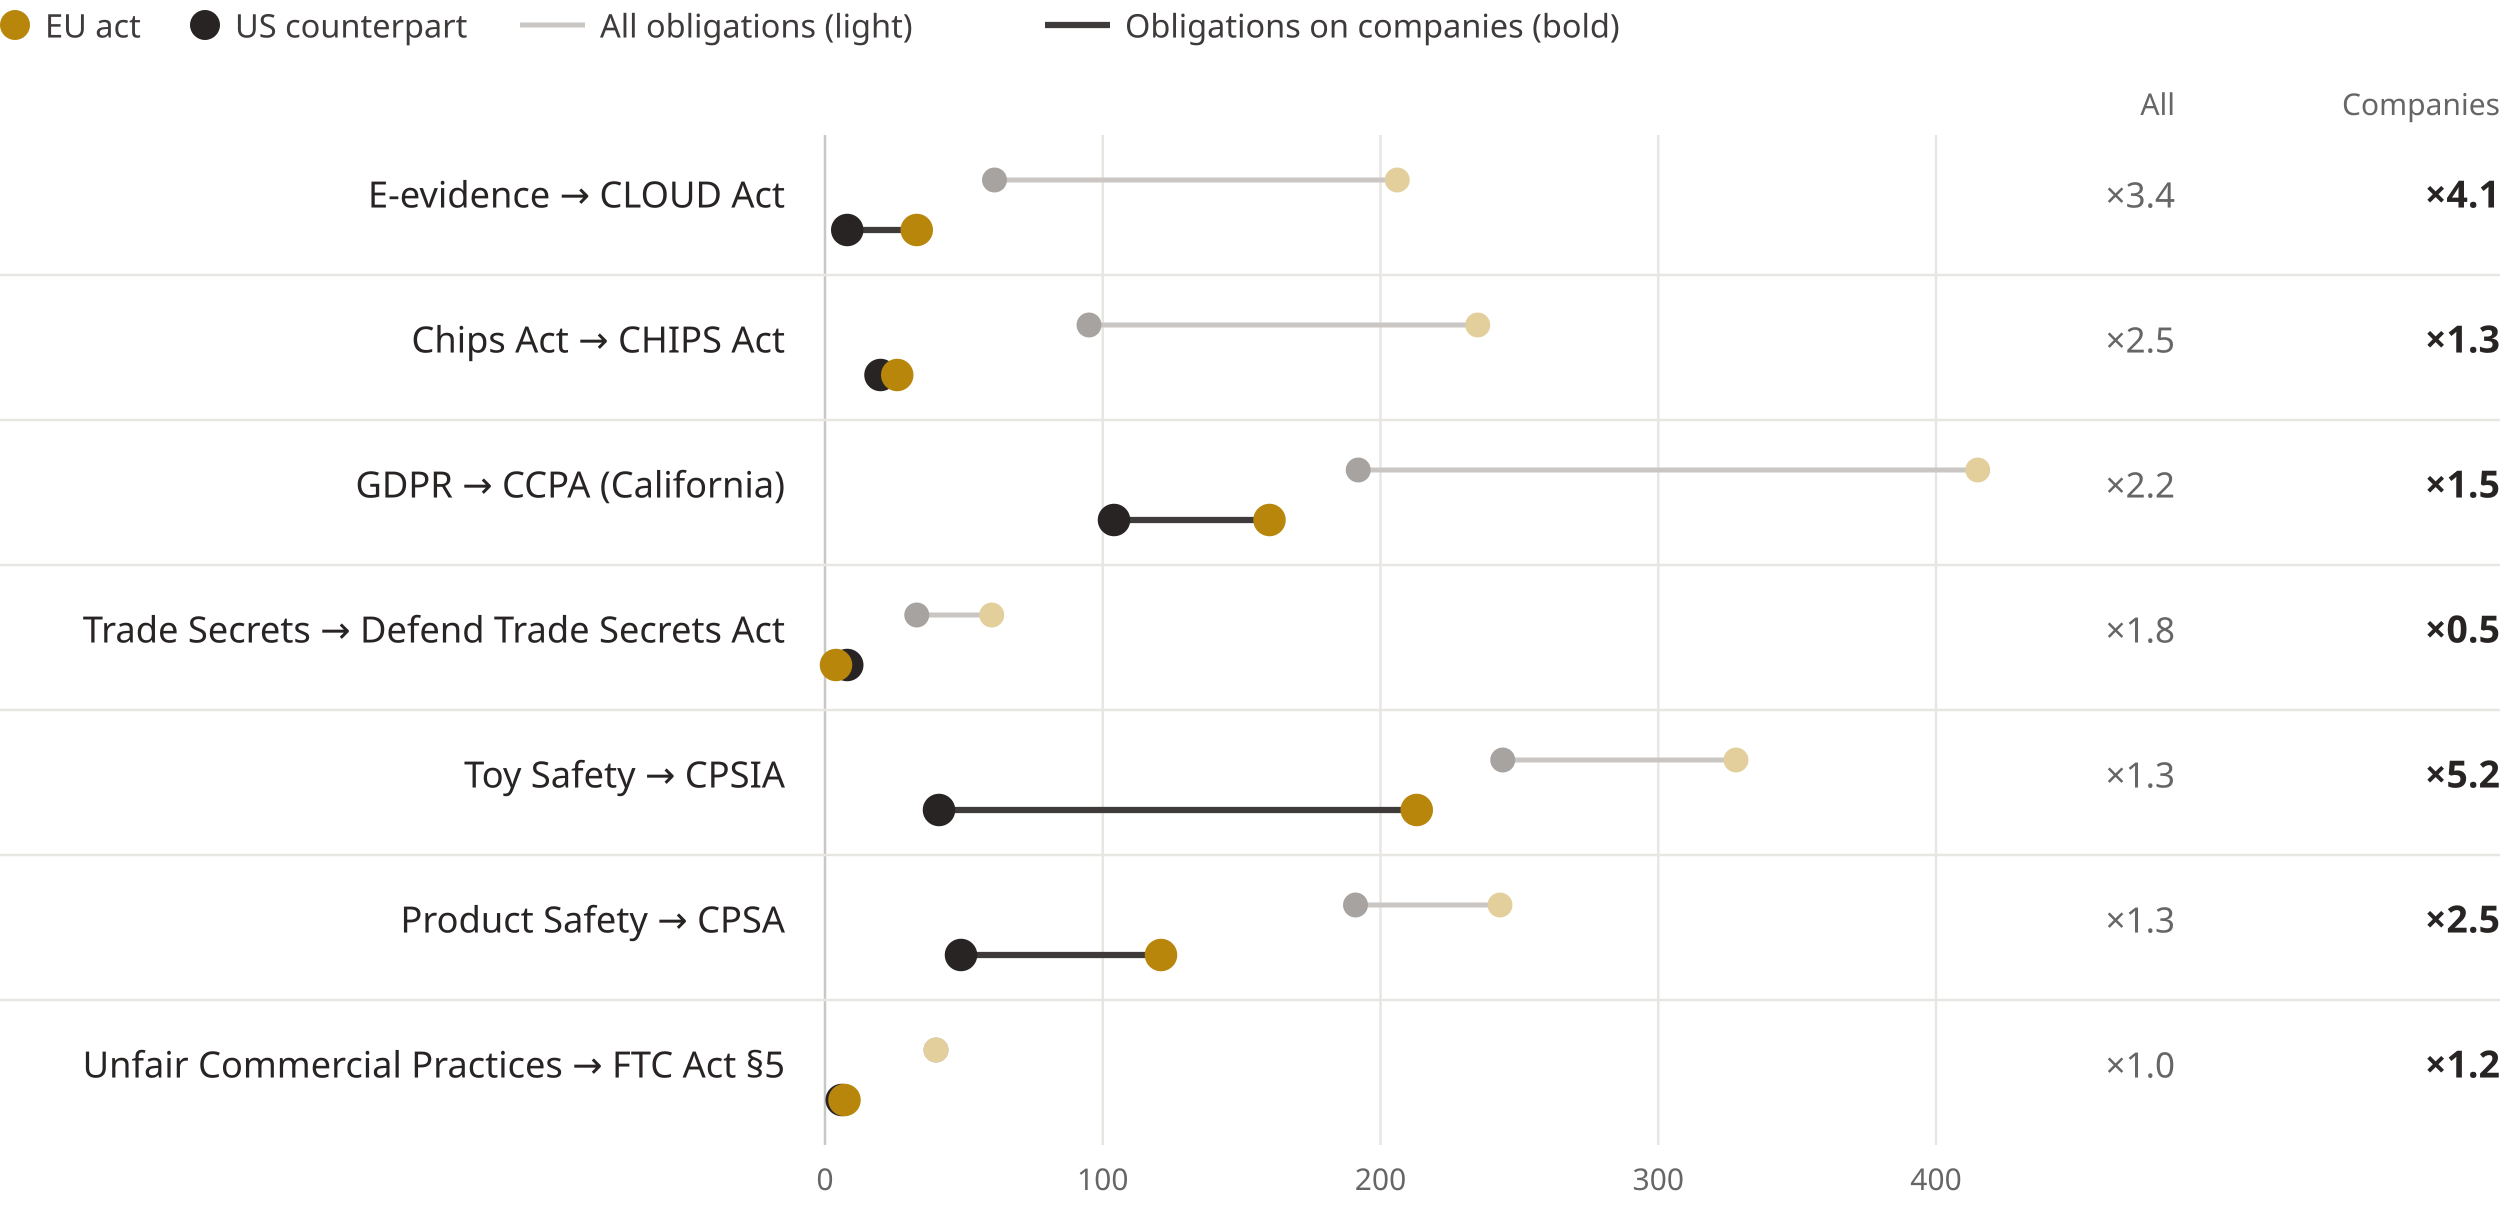
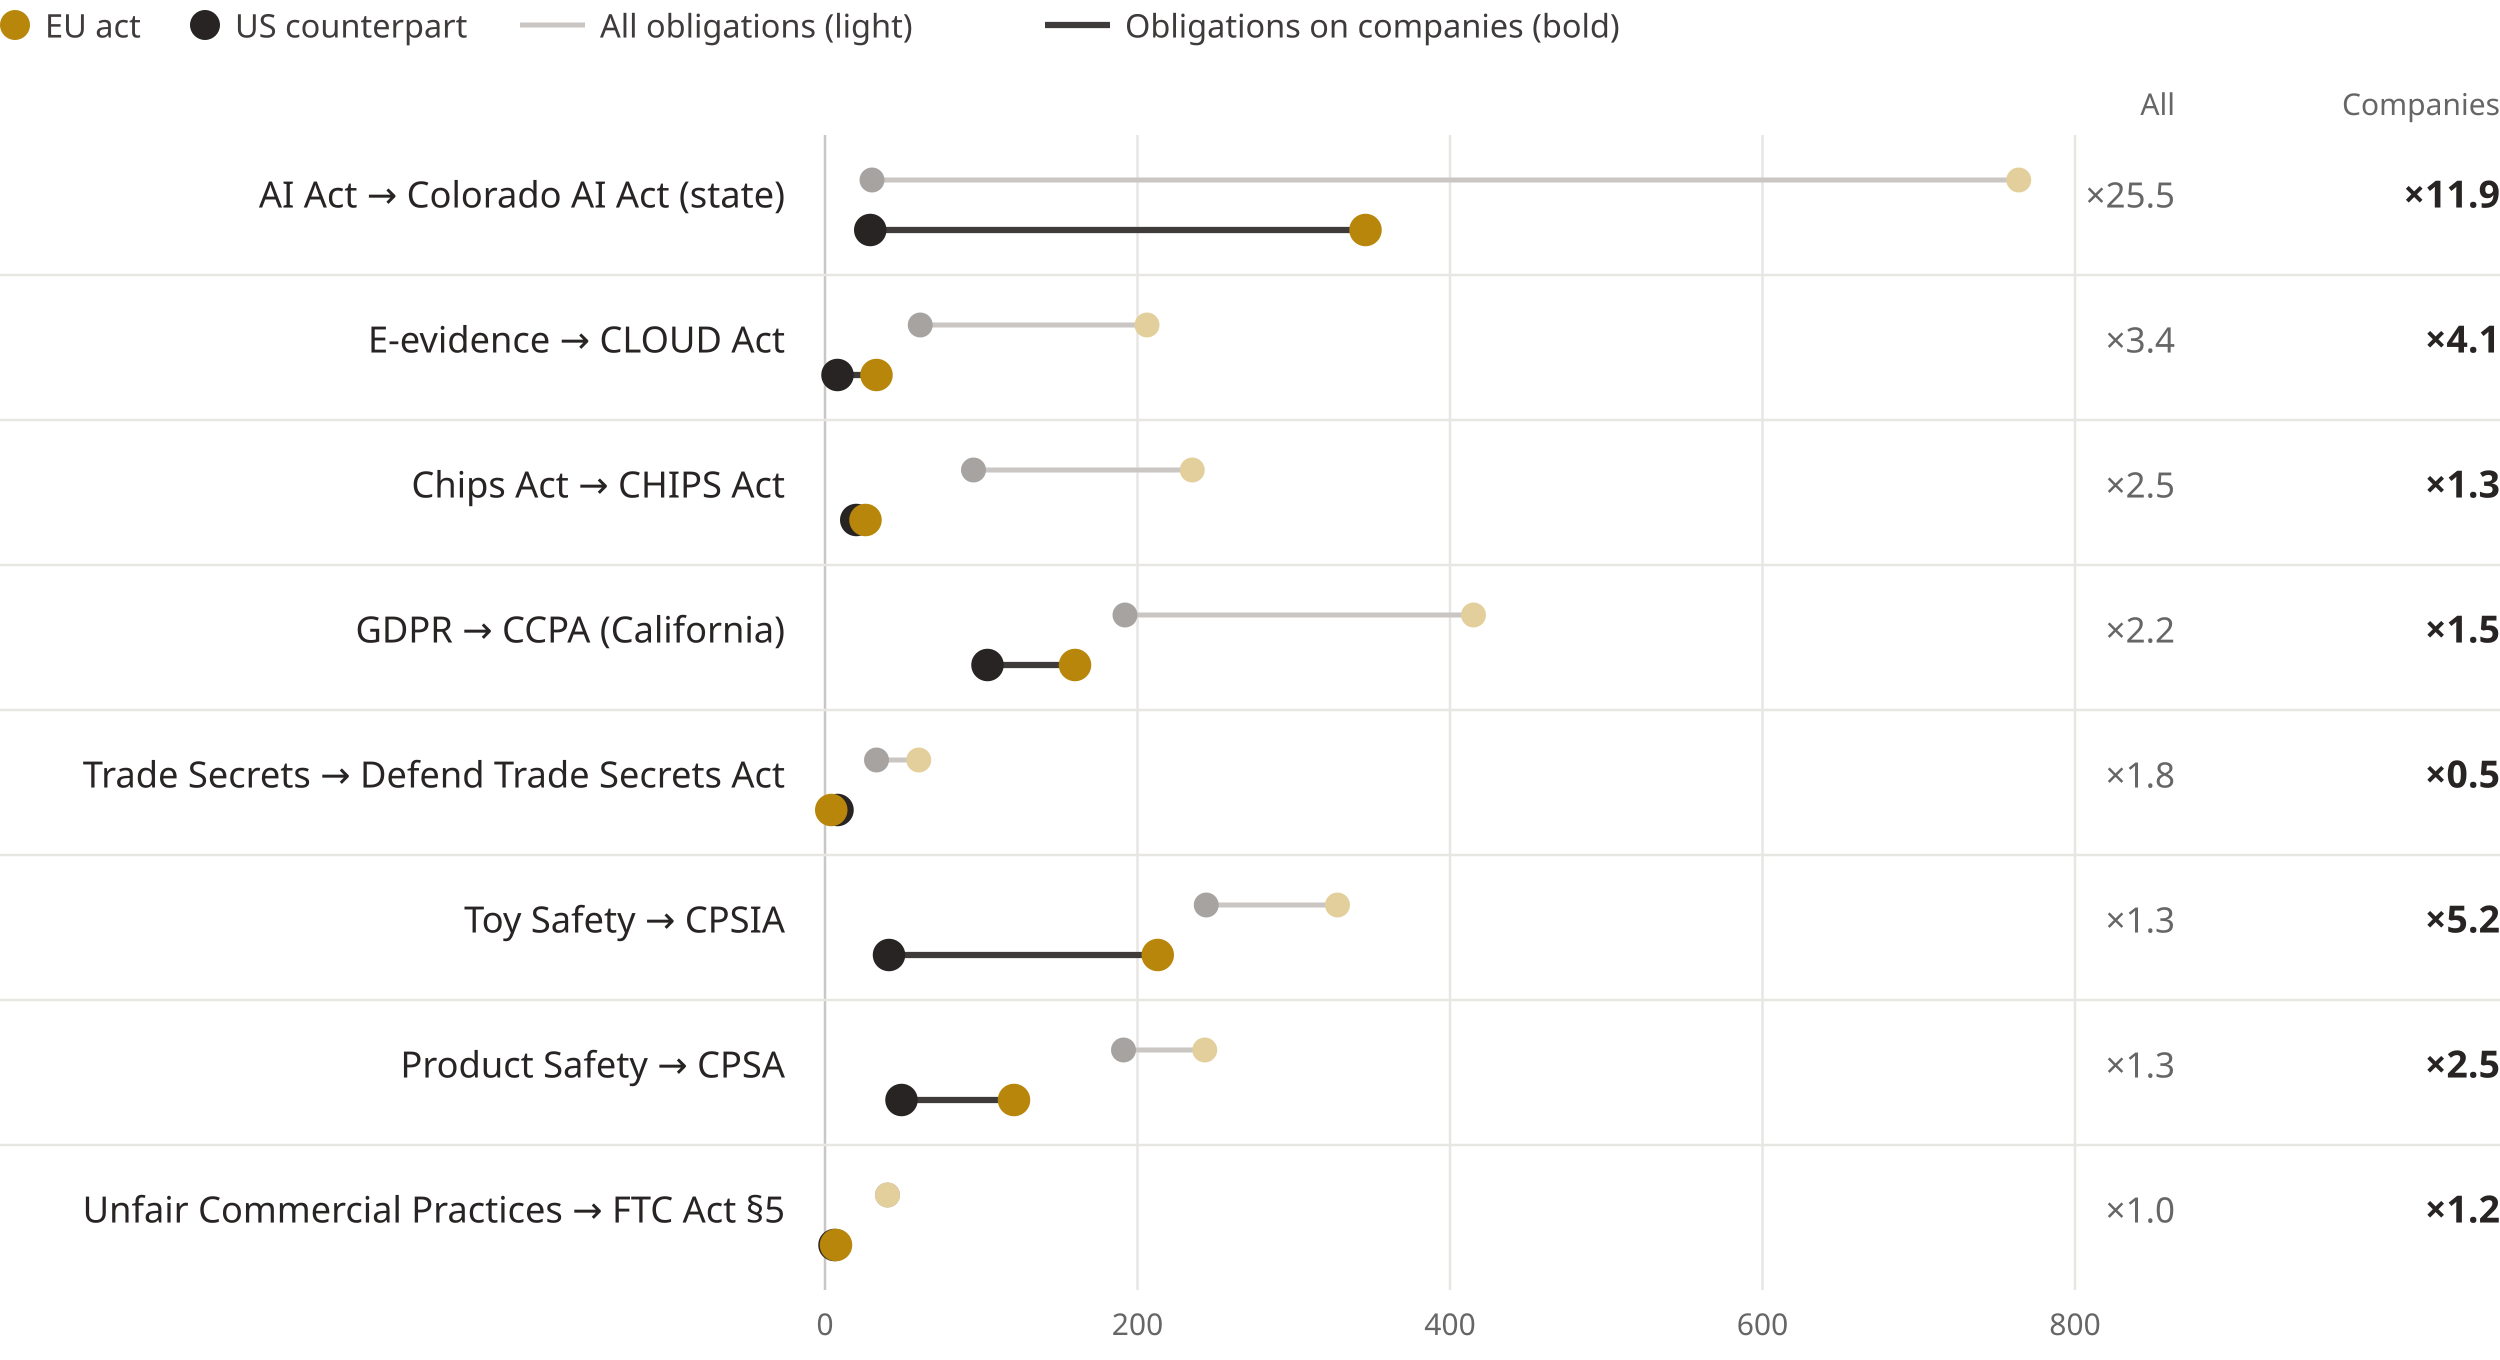
- <svg viewBox="0 0 1000 486" width="100%" role="img" aria-label="Matched EU and US laws, obligations per act, all and on companies only: E-evidence → CLOUD Act: all 206 vs 61, companies 33 vs 8; Chips Act → CHIPS Act: all 235 vs 95, companies 26 vs 20; GDPR → CCPA (California): all 415 vs 192, companies 160 vs 104; Trade Secrets → Defend Trade Secrets Act: all 60 vs 33, companies 4 vs 8; Toy Safety → CPSIA: all 328 vs 244, companies 213 vs 41; Product Safety → CPSA: all 243 vs 191, companies 121 vs 49; Unfair Commercial Practices → FTC Act §5: all 40 vs 40, companies 7 vs 6">
+ <svg viewBox="0 0 1000 544" width="100%" role="img" aria-label="Matched EU and US laws, obligations per act, all and on companies only: AI Act → Colorado AI Act (state): all 764 vs 30, companies 346 vs 29; E-evidence → CLOUD Act: all 206 vs 61, companies 33 vs 8; Chips Act → CHIPS Act: all 235 vs 95, companies 26 vs 20; GDPR → CCPA (California): all 415 vs 192, companies 160 vs 104; Trade Secrets → Defend Trade Secrets Act: all 60 vs 33, companies 4 vs 8; Toy Safety → CPSIA: all 328 vs 244, companies 213 vs 41; Product Safety → CPSA: all 243 vs 191, companies 121 vs 49; Unfair Commercial Practices → FTC Act §5: all 40 vs 40, companies 7 vs 6">
  <circle cx="6" cy="10" r="6" fill="#B8860B" />
  <text x="18.0" y="15.0" text-anchor="start" font-family="DM Sans, sans-serif" font-size="13" fill="#3F3B3B">EU act</text>
  <circle cx="82" cy="10" r="6" fill="#282424" />
  <text x="94.0" y="15.0" text-anchor="start" font-family="DM Sans, sans-serif" font-size="13" fill="#3F3B3B">US counterpart</text>
  <line x1="208" x2="234" y1="10" y2="10" stroke="#C9C6C3" stroke-width="2" />
  <text x="240.0" y="15.0" text-anchor="start" font-family="DM Sans, sans-serif" font-size="13" fill="#3F3B3B">All obligations (light)</text>
  <line x1="418" x2="444" y1="10" y2="10" stroke="#3F3B3B" stroke-width="2.5" />
  <text x="450.0" y="15.0" text-anchor="start" font-family="DM Sans, sans-serif" font-size="13" fill="#3F3B3B">Obligations on companies (bold)</text>
  <text x="870.0" y="46.0" text-anchor="end" font-family="DM Sans, sans-serif" font-size="12" fill="#666666">All</text>
  <text x="1000.0" y="46.0" text-anchor="end" font-family="DM Sans, sans-serif" font-size="12" fill="#666666">Companies</text>
-   <line x1="330.0" x2="330.0" y1="54" y2="458" stroke="#C9C6C3" />
-   <text x="330.0" y="476.0" text-anchor="middle" font-family="DM Sans, sans-serif" font-size="12" fill="#666666">0</text>
-   <line x1="441.1" x2="441.1" y1="54" y2="458" stroke="#E8E6E3" />
-   <text x="441.1" y="476.0" text-anchor="middle" font-family="DM Sans, sans-serif" font-size="12" fill="#666666">100</text>
-   <line x1="552.2" x2="552.2" y1="54" y2="458" stroke="#E8E6E3" />
-   <text x="552.2" y="476.0" text-anchor="middle" font-family="DM Sans, sans-serif" font-size="12" fill="#666666">200</text>
-   <line x1="663.3" x2="663.3" y1="54" y2="458" stroke="#E8E6E3" />
-   <text x="663.3" y="476.0" text-anchor="middle" font-family="DM Sans, sans-serif" font-size="12" fill="#666666">300</text>
-   <line x1="774.4" x2="774.4" y1="54" y2="458" stroke="#E8E6E3" />
-   <text x="774.4" y="476.0" text-anchor="middle" font-family="DM Sans, sans-serif" font-size="12" fill="#666666">400</text>
-   <text x="314.0" y="83.0" text-anchor="end" font-family="DM Sans, sans-serif" font-size="14.5" fill="#282424">E-evidence → CLOUD Act</text>
-   <line x1="397.8" x2="558.9" y1="72" y2="72" stroke="#C9C6C3" stroke-width="2" />
-   <circle cx="397.8" cy="72" r="5" fill="#A6A3A0" />
-   <circle cx="558.9" cy="72" r="5" fill="#E3CF9C" />
-   <line x1="338.9" x2="366.7" y1="92" y2="92" stroke="#3F3B3B" stroke-width="2.5" />
-   <circle cx="338.9" cy="92" r="6.5" fill="#282424" />
-   <circle cx="366.7" cy="92" r="6.5" fill="#B8860B" />
-   <text x="870.0" y="83.0" text-anchor="end" font-family="DM Sans, sans-serif" font-size="14" fill="#666666">×3.4</text>
-   <text x="1000.0" y="83.0" text-anchor="end" font-family="DM Sans, sans-serif" font-size="15" fill="#282424" font-weight="700">×4.1</text>
+   <line x1="330.0" x2="330.0" y1="54" y2="516" stroke="#C9C6C3" />
+   <text x="330.0" y="534.0" text-anchor="middle" font-family="DM Sans, sans-serif" font-size="12" fill="#666666">0</text>
+   <line x1="455.0" x2="455.0" y1="54" y2="516" stroke="#E8E6E3" />
+   <text x="455.0" y="534.0" text-anchor="middle" font-family="DM Sans, sans-serif" font-size="12" fill="#666666">200</text>
+   <line x1="580.0" x2="580.0" y1="54" y2="516" stroke="#E8E6E3" />
+   <text x="580.0" y="534.0" text-anchor="middle" font-family="DM Sans, sans-serif" font-size="12" fill="#666666">400</text>
+   <line x1="705.0" x2="705.0" y1="54" y2="516" stroke="#E8E6E3" />
+   <text x="705.0" y="534.0" text-anchor="middle" font-family="DM Sans, sans-serif" font-size="12" fill="#666666">600</text>
+   <line x1="830.0" x2="830.0" y1="54" y2="516" stroke="#E8E6E3" />
+   <text x="830.0" y="534.0" text-anchor="middle" font-family="DM Sans, sans-serif" font-size="12" fill="#666666">800</text>
+   <text x="314.0" y="83.0" text-anchor="end" font-family="DM Sans, sans-serif" font-size="14.5" fill="#282424">AI Act → Colorado AI Act (state)</text>
+   <line x1="348.8" x2="807.5" y1="72" y2="72" stroke="#C9C6C3" stroke-width="2" />
+   <circle cx="348.8" cy="72" r="5" fill="#A6A3A0" />
+   <circle cx="807.5" cy="72" r="5" fill="#E3CF9C" />
+   <line x1="348.1" x2="546.2" y1="92" y2="92" stroke="#3F3B3B" stroke-width="2.5" />
+   <circle cx="348.1" cy="92" r="6.5" fill="#282424" />
+   <circle cx="546.2" cy="92" r="6.5" fill="#B8860B" />
+   <text x="870.0" y="83.0" text-anchor="end" font-family="DM Sans, sans-serif" font-size="14" fill="#666666">×25.5</text>
+   <text x="1000.0" y="83.0" text-anchor="end" font-family="DM Sans, sans-serif" font-size="15" fill="#282424" font-weight="700">×11.9</text>
  <line x1="0" x2="1000" y1="110" y2="110" stroke="#E8E6E3" />
-   <text x="314.0" y="141.0" text-anchor="end" font-family="DM Sans, sans-serif" font-size="14.5" fill="#282424">Chips Act → CHIPS Act</text>
-   <line x1="435.6" x2="591.1" y1="130" y2="130" stroke="#C9C6C3" stroke-width="2" />
-   <circle cx="435.6" cy="130" r="5" fill="#A6A3A0" />
-   <circle cx="591.1" cy="130" r="5" fill="#E3CF9C" />
-   <line x1="352.2" x2="358.9" y1="150" y2="150" stroke="#3F3B3B" stroke-width="2.5" />
-   <circle cx="352.2" cy="150" r="6.5" fill="#282424" />
-   <circle cx="358.9" cy="150" r="6.5" fill="#B8860B" />
-   <text x="870.0" y="141.0" text-anchor="end" font-family="DM Sans, sans-serif" font-size="14" fill="#666666">×2.5</text>
-   <text x="1000.0" y="141.0" text-anchor="end" font-family="DM Sans, sans-serif" font-size="15" fill="#282424" font-weight="700">×1.3</text>
+   <text x="314.0" y="141.0" text-anchor="end" font-family="DM Sans, sans-serif" font-size="14.5" fill="#282424">E-evidence → CLOUD Act</text>
+   <line x1="368.1" x2="458.8" y1="130" y2="130" stroke="#C9C6C3" stroke-width="2" />
+   <circle cx="368.1" cy="130" r="5" fill="#A6A3A0" />
+   <circle cx="458.8" cy="130" r="5" fill="#E3CF9C" />
+   <line x1="335.0" x2="350.6" y1="150" y2="150" stroke="#3F3B3B" stroke-width="2.5" />
+   <circle cx="335.0" cy="150" r="6.5" fill="#282424" />
+   <circle cx="350.6" cy="150" r="6.5" fill="#B8860B" />
+   <text x="870.0" y="141.0" text-anchor="end" font-family="DM Sans, sans-serif" font-size="14" fill="#666666">×3.4</text>
+   <text x="1000.0" y="141.0" text-anchor="end" font-family="DM Sans, sans-serif" font-size="15" fill="#282424" font-weight="700">×4.1</text>
  <line x1="0" x2="1000" y1="168" y2="168" stroke="#E8E6E3" />
-   <text x="314.0" y="199.0" text-anchor="end" font-family="DM Sans, sans-serif" font-size="14.5" fill="#282424">GDPR → CCPA (California)</text>
-   <line x1="543.3" x2="791.1" y1="188" y2="188" stroke="#C9C6C3" stroke-width="2" />
-   <circle cx="543.3" cy="188" r="5" fill="#A6A3A0" />
-   <circle cx="791.1" cy="188" r="5" fill="#E3CF9C" />
-   <line x1="445.6" x2="507.8" y1="208" y2="208" stroke="#3F3B3B" stroke-width="2.5" />
-   <circle cx="445.6" cy="208" r="6.5" fill="#282424" />
-   <circle cx="507.8" cy="208" r="6.5" fill="#B8860B" />
-   <text x="870.0" y="199.0" text-anchor="end" font-family="DM Sans, sans-serif" font-size="14" fill="#666666">×2.2</text>
-   <text x="1000.0" y="199.0" text-anchor="end" font-family="DM Sans, sans-serif" font-size="15" fill="#282424" font-weight="700">×1.5</text>
+   <text x="314.0" y="199.0" text-anchor="end" font-family="DM Sans, sans-serif" font-size="14.5" fill="#282424">Chips Act → CHIPS Act</text>
+   <line x1="389.4" x2="476.9" y1="188" y2="188" stroke="#C9C6C3" stroke-width="2" />
+   <circle cx="389.4" cy="188" r="5" fill="#A6A3A0" />
+   <circle cx="476.9" cy="188" r="5" fill="#E3CF9C" />
+   <line x1="342.5" x2="346.2" y1="208" y2="208" stroke="#3F3B3B" stroke-width="2.5" />
+   <circle cx="342.5" cy="208" r="6.5" fill="#282424" />
+   <circle cx="346.2" cy="208" r="6.5" fill="#B8860B" />
+   <text x="870.0" y="199.0" text-anchor="end" font-family="DM Sans, sans-serif" font-size="14" fill="#666666">×2.5</text>
+   <text x="1000.0" y="199.0" text-anchor="end" font-family="DM Sans, sans-serif" font-size="15" fill="#282424" font-weight="700">×1.3</text>
  <line x1="0" x2="1000" y1="226" y2="226" stroke="#E8E6E3" />
-   <text x="314.0" y="257.0" text-anchor="end" font-family="DM Sans, sans-serif" font-size="14.5" fill="#282424">Trade Secrets → Defend Trade Secrets Act</text>
-   <line x1="366.7" x2="396.7" y1="246" y2="246" stroke="#C9C6C3" stroke-width="2" />
-   <circle cx="366.7" cy="246" r="5" fill="#A6A3A0" />
-   <circle cx="396.7" cy="246" r="5" fill="#E3CF9C" />
-   <line x1="334.4" x2="338.9" y1="266" y2="266" stroke="#3F3B3B" stroke-width="2.5" />
-   <circle cx="338.9" cy="266" r="6.5" fill="#282424" />
-   <circle cx="334.4" cy="266" r="6.5" fill="#B8860B" />
-   <text x="870.0" y="257.0" text-anchor="end" font-family="DM Sans, sans-serif" font-size="14" fill="#666666">×1.8</text>
-   <text x="1000.0" y="257.0" text-anchor="end" font-family="DM Sans, sans-serif" font-size="15" fill="#282424" font-weight="700">×0.5</text>
+   <text x="314.0" y="257.0" text-anchor="end" font-family="DM Sans, sans-serif" font-size="14.5" fill="#282424">GDPR → CCPA (California)</text>
+   <line x1="450.0" x2="589.4" y1="246" y2="246" stroke="#C9C6C3" stroke-width="2" />
+   <circle cx="450.0" cy="246" r="5" fill="#A6A3A0" />
+   <circle cx="589.4" cy="246" r="5" fill="#E3CF9C" />
+   <line x1="395.0" x2="430.0" y1="266" y2="266" stroke="#3F3B3B" stroke-width="2.5" />
+   <circle cx="395.0" cy="266" r="6.5" fill="#282424" />
+   <circle cx="430.0" cy="266" r="6.5" fill="#B8860B" />
+   <text x="870.0" y="257.0" text-anchor="end" font-family="DM Sans, sans-serif" font-size="14" fill="#666666">×2.2</text>
+   <text x="1000.0" y="257.0" text-anchor="end" font-family="DM Sans, sans-serif" font-size="15" fill="#282424" font-weight="700">×1.5</text>
  <line x1="0" x2="1000" y1="284" y2="284" stroke="#E8E6E3" />
-   <text x="314.0" y="315.0" text-anchor="end" font-family="DM Sans, sans-serif" font-size="14.5" fill="#282424">Toy Safety → CPSIA</text>
-   <line x1="601.1" x2="694.4" y1="304" y2="304" stroke="#C9C6C3" stroke-width="2" />
-   <circle cx="601.1" cy="304" r="5" fill="#A6A3A0" />
-   <circle cx="694.4" cy="304" r="5" fill="#E3CF9C" />
-   <line x1="375.6" x2="566.7" y1="324" y2="324" stroke="#3F3B3B" stroke-width="2.5" />
-   <circle cx="375.6" cy="324" r="6.5" fill="#282424" />
-   <circle cx="566.7" cy="324" r="6.5" fill="#B8860B" />
-   <text x="870.0" y="315.0" text-anchor="end" font-family="DM Sans, sans-serif" font-size="14" fill="#666666">×1.3</text>
-   <text x="1000.0" y="315.0" text-anchor="end" font-family="DM Sans, sans-serif" font-size="15" fill="#282424" font-weight="700">×5.2</text>
+   <text x="314.0" y="315.0" text-anchor="end" font-family="DM Sans, sans-serif" font-size="14.5" fill="#282424">Trade Secrets → Defend Trade Secrets Act</text>
+   <line x1="350.6" x2="367.5" y1="304" y2="304" stroke="#C9C6C3" stroke-width="2" />
+   <circle cx="350.6" cy="304" r="5" fill="#A6A3A0" />
+   <circle cx="367.5" cy="304" r="5" fill="#E3CF9C" />
+   <line x1="332.5" x2="335.0" y1="324" y2="324" stroke="#3F3B3B" stroke-width="2.5" />
+   <circle cx="335.0" cy="324" r="6.5" fill="#282424" />
+   <circle cx="332.5" cy="324" r="6.5" fill="#B8860B" />
+   <text x="870.0" y="315.0" text-anchor="end" font-family="DM Sans, sans-serif" font-size="14" fill="#666666">×1.8</text>
+   <text x="1000.0" y="315.0" text-anchor="end" font-family="DM Sans, sans-serif" font-size="15" fill="#282424" font-weight="700">×0.5</text>
  <line x1="0" x2="1000" y1="342" y2="342" stroke="#E8E6E3" />
-   <text x="314.0" y="373.0" text-anchor="end" font-family="DM Sans, sans-serif" font-size="14.5" fill="#282424">Product Safety → CPSA</text>
-   <line x1="542.2" x2="600.0" y1="362" y2="362" stroke="#C9C6C3" stroke-width="2" />
-   <circle cx="542.2" cy="362" r="5" fill="#A6A3A0" />
-   <circle cx="600.0" cy="362" r="5" fill="#E3CF9C" />
-   <line x1="384.4" x2="464.4" y1="382" y2="382" stroke="#3F3B3B" stroke-width="2.5" />
-   <circle cx="384.4" cy="382" r="6.5" fill="#282424" />
-   <circle cx="464.4" cy="382" r="6.5" fill="#B8860B" />
+   <text x="314.0" y="373.0" text-anchor="end" font-family="DM Sans, sans-serif" font-size="14.5" fill="#282424">Toy Safety → CPSIA</text>
+   <line x1="482.5" x2="535.0" y1="362" y2="362" stroke="#C9C6C3" stroke-width="2" />
+   <circle cx="482.5" cy="362" r="5" fill="#A6A3A0" />
+   <circle cx="535.0" cy="362" r="5" fill="#E3CF9C" />
+   <line x1="355.6" x2="463.1" y1="382" y2="382" stroke="#3F3B3B" stroke-width="2.5" />
+   <circle cx="355.6" cy="382" r="6.5" fill="#282424" />
+   <circle cx="463.1" cy="382" r="6.5" fill="#B8860B" />
  <text x="870.0" y="373.0" text-anchor="end" font-family="DM Sans, sans-serif" font-size="14" fill="#666666">×1.3</text>
-   <text x="1000.0" y="373.0" text-anchor="end" font-family="DM Sans, sans-serif" font-size="15" fill="#282424" font-weight="700">×2.5</text>
+   <text x="1000.0" y="373.0" text-anchor="end" font-family="DM Sans, sans-serif" font-size="15" fill="#282424" font-weight="700">×5.2</text>
  <line x1="0" x2="1000" y1="400" y2="400" stroke="#E8E6E3" />
-   <text x="314.0" y="431.0" text-anchor="end" font-family="DM Sans, sans-serif" font-size="14.5" fill="#282424">Unfair Commercial Practices → FTC Act §5</text>
-   <line x1="374.4" x2="374.4" y1="420" y2="420" stroke="#C9C6C3" stroke-width="2" />
-   <circle cx="374.4" cy="420" r="5" fill="#A6A3A0" />
-   <circle cx="374.4" cy="420" r="5" fill="#E3CF9C" />
-   <line x1="336.7" x2="337.8" y1="440" y2="440" stroke="#3F3B3B" stroke-width="2.5" />
-   <circle cx="336.7" cy="440" r="6.5" fill="#282424" />
-   <circle cx="337.8" cy="440" r="6.5" fill="#B8860B" />
-   <text x="870.0" y="431.0" text-anchor="end" font-family="DM Sans, sans-serif" font-size="14" fill="#666666">×1.0</text>
-   <text x="1000.0" y="431.0" text-anchor="end" font-family="DM Sans, sans-serif" font-size="15" fill="#282424" font-weight="700">×1.2</text>
+   <text x="314.0" y="431.0" text-anchor="end" font-family="DM Sans, sans-serif" font-size="14.5" fill="#282424">Product Safety → CPSA</text>
+   <line x1="449.4" x2="481.9" y1="420" y2="420" stroke="#C9C6C3" stroke-width="2" />
+   <circle cx="449.4" cy="420" r="5" fill="#A6A3A0" />
+   <circle cx="481.9" cy="420" r="5" fill="#E3CF9C" />
+   <line x1="360.6" x2="405.6" y1="440" y2="440" stroke="#3F3B3B" stroke-width="2.5" />
+   <circle cx="360.6" cy="440" r="6.5" fill="#282424" />
+   <circle cx="405.6" cy="440" r="6.5" fill="#B8860B" />
+   <text x="870.0" y="431.0" text-anchor="end" font-family="DM Sans, sans-serif" font-size="14" fill="#666666">×1.3</text>
+   <text x="1000.0" y="431.0" text-anchor="end" font-family="DM Sans, sans-serif" font-size="15" fill="#282424" font-weight="700">×2.5</text>
+   <line x1="0" x2="1000" y1="458" y2="458" stroke="#E8E6E3" />
+   <text x="314.0" y="489.0" text-anchor="end" font-family="DM Sans, sans-serif" font-size="14.5" fill="#282424">Unfair Commercial Practices → FTC Act §5</text>
+   <line x1="355.0" x2="355.0" y1="478" y2="478" stroke="#C9C6C3" stroke-width="2" />
+   <circle cx="355.0" cy="478" r="5" fill="#A6A3A0" />
+   <circle cx="355.0" cy="478" r="5" fill="#E3CF9C" />
+   <line x1="333.8" x2="334.4" y1="498" y2="498" stroke="#3F3B3B" stroke-width="2.5" />
+   <circle cx="333.8" cy="498" r="6.5" fill="#282424" />
+   <circle cx="334.4" cy="498" r="6.5" fill="#B8860B" />
+   <text x="870.0" y="489.0" text-anchor="end" font-family="DM Sans, sans-serif" font-size="14" fill="#666666">×1.0</text>
+   <text x="1000.0" y="489.0" text-anchor="end" font-family="DM Sans, sans-serif" font-size="15" fill="#282424" font-weight="700">×1.2</text>
</svg>
